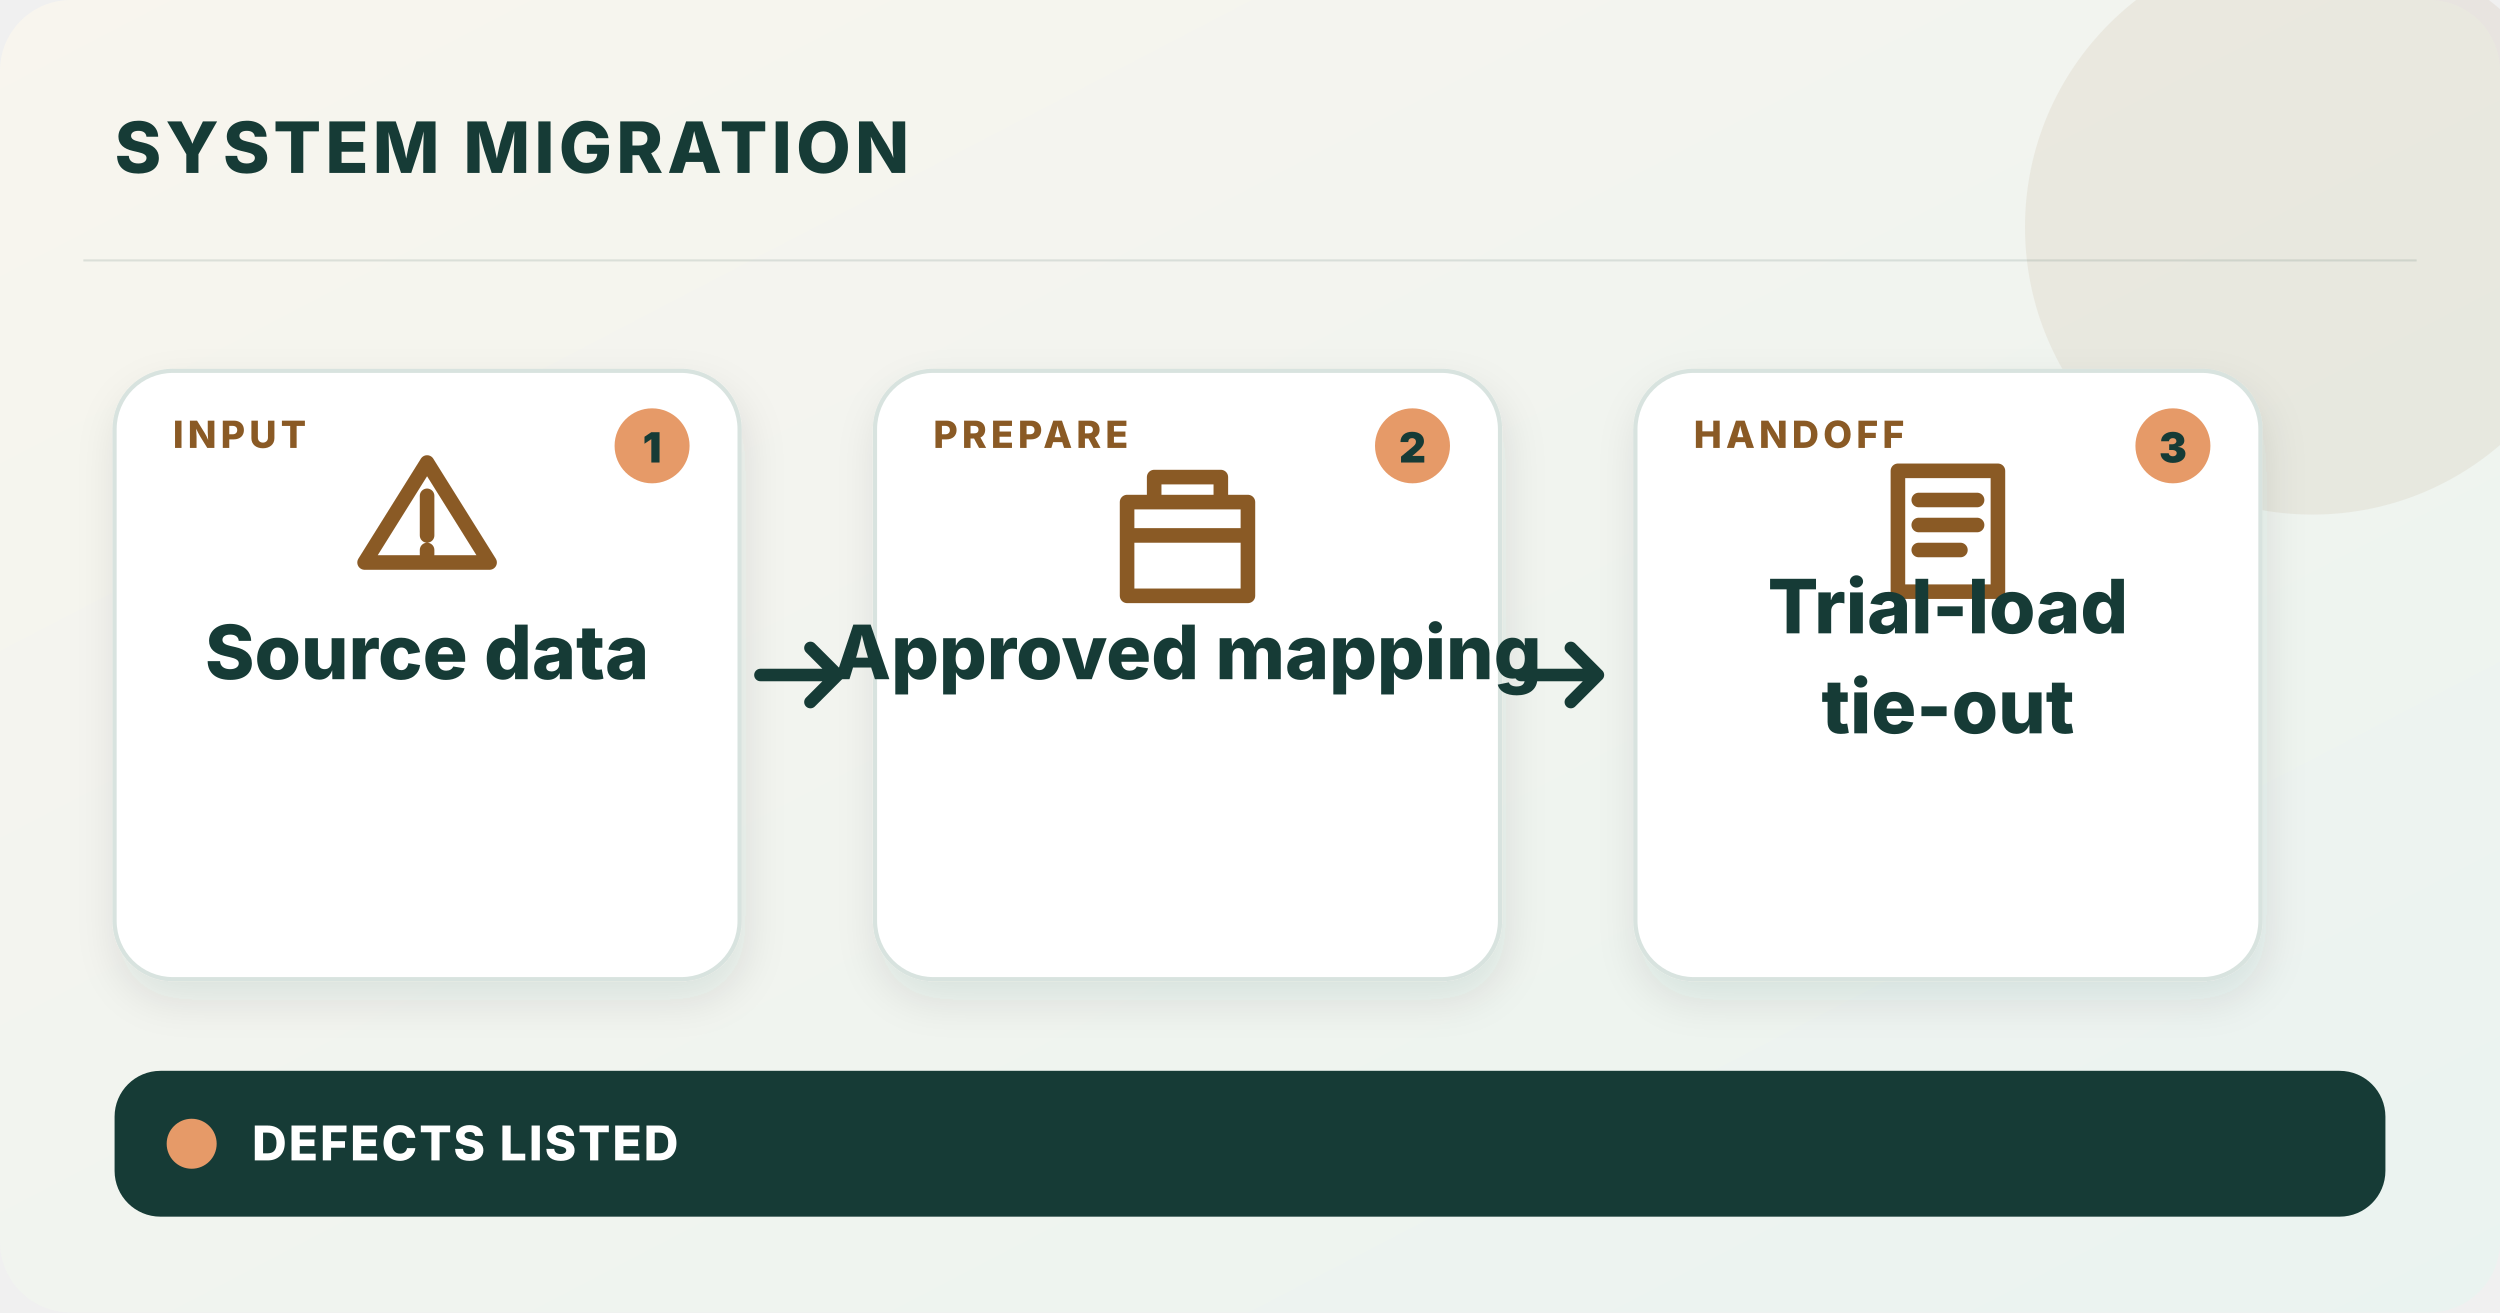
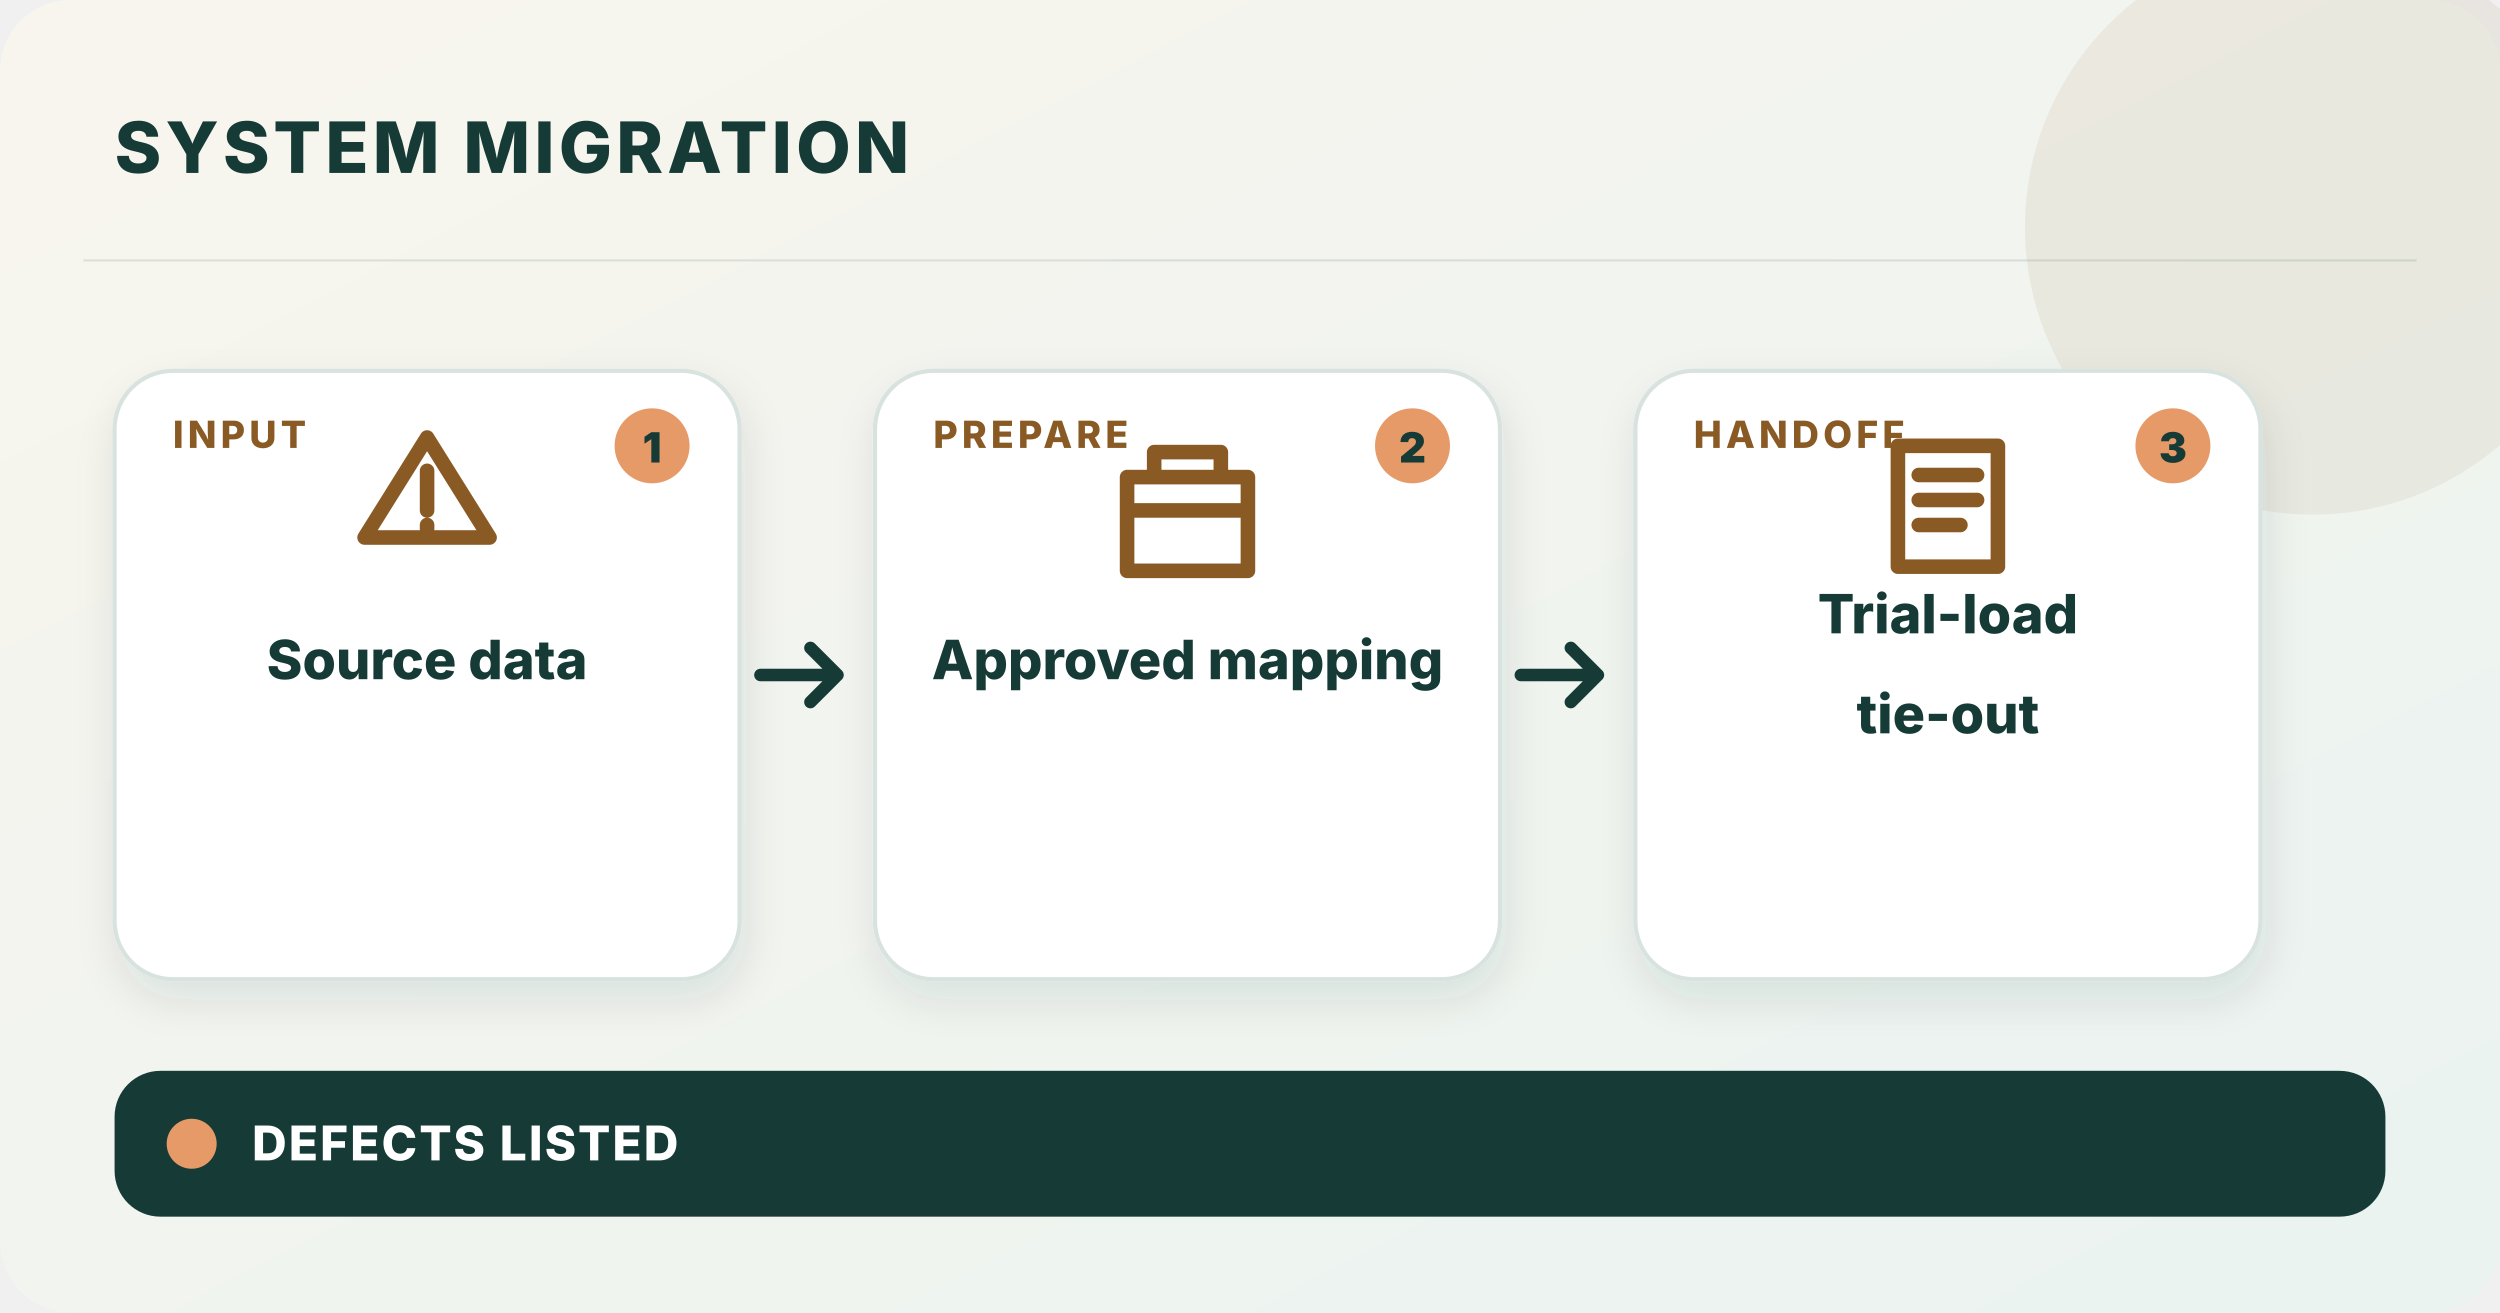
<svg xmlns="http://www.w3.org/2000/svg" viewBox="0 0 1200 630" role="img" aria-labelledby="title desc">
  <defs>
    <linearGradient id="bg" x1="0" y1="0" x2="1" y2="1">
      <stop stop-color="#F8F5EE" />
      <stop offset="1" stop-color="#EAF3F0" />
    </linearGradient>
    <filter id="shadow" x="-20%" y="-20%" width="140%" height="160%">
      <feDropShadow dy="9" stdDeviation="10" flood-color="#163B36" flood-opacity=".10" />
    </filter>
-     <style>.title{font:800 34px Inter,Arial,sans-serif;letter-spacing:2px;fill:#163B36}.meta{font:800 18px Inter,Arial,sans-serif;letter-spacing:2px;fill:#8A5A25}.step{font:800 36px Inter,Arial,sans-serif;fill:#163B36}.card{fill:#fff;stroke:#D8E3DF;stroke-width:2;filter:url(#shadow)}.icon{fill:none;stroke:#8A5A25;stroke-width:7;stroke-linecap:round;stroke-linejoin:round}.arrow{fill:none;stroke:#163B36;stroke-width:6;stroke-linecap:round;stroke-linejoin:round}.num-bg{fill:#E69A68}.num{font:900 20px Inter,Arial,sans-serif;fill:#163B36}.note{font:800 23px Inter,Arial,sans-serif;letter-spacing:1px;fill:#fff}</style>
+     <style>.title{font:800 34px Inter,Arial,sans-serif;letter-spacing:2px;fill:#163B36}.meta{font:800 18px Inter,Arial,sans-serif;letter-spacing:2px;fill:#8A5A25}.step{font:800 26px Inter,Arial,sans-serif;fill:#163B36}.card{fill:#fff;stroke:#D8E3DF;stroke-width:2;filter:url(#shadow)}.icon{fill:none;stroke:#8A5A25;stroke-width:7;stroke-linecap:round;stroke-linejoin:round}.arrow{fill:none;stroke:#163B36;stroke-width:6;stroke-linecap:round;stroke-linejoin:round}.num-bg{fill:#E69A68}.num{font:900 20px Inter,Arial,sans-serif;fill:#163B36}.note{font:800 23px Inter,Arial,sans-serif;letter-spacing:1px;fill:#fff}</style>
  </defs>
  <rect width="1200" height="630" rx="34" fill="url(#bg)" />
  <circle cx="1110" cy="109" r="138" fill="#8A5A25" opacity=".08" />
  <path d="M40 125h1120" stroke="#163B36" stroke-opacity=".12" />
  <text x="55" y="83" class="title">SYSTEM MIGRATION</text>
  <g>
    <rect x="55" y="178" width="300" height="292" rx="28" class="card" />
    <text x="83" y="215" class="meta">INPUT</text>
-     <g class="icon">
+     <g class="icon" transform="translate(0 -12)">
      <path d="M175 270l30-48 30 48z M205 238v19 M205 264v2" />
    </g>
    <text x="205" y="326" text-anchor="middle" class="step">Source data</text>
    <circle cx="313" cy="214" r="18" class="num-bg" />
    <text x="313" y="222" text-anchor="middle" class="num">1</text>
  </g>
  <g>
    <rect x="420" y="178" width="300" height="292" rx="28" class="card" />
    <text x="448" y="215" class="meta">PREPARE</text>
-     <g class="icon">
+     <g class="icon" transform="translate(0 -12)">
      <path d="M541 241h58v45h-58z M554 241v-12h32v12 M541 257h58" />
    </g>
    <text x="570" y="326" text-anchor="middle" class="step">Approved mapping</text>
    <circle cx="678" cy="214" r="18" class="num-bg" />
    <text x="678" y="222" text-anchor="middle" class="num">2</text>
  </g>
  <g>
    <rect x="785" y="178" width="300" height="292" rx="28" class="card" />
    <text x="813" y="215" class="meta">HANDOFF</text>
-     <g class="icon">
+     <g class="icon" transform="translate(0 -12)">
      <path d="M911 226h48v58h-48z M921 240h28 M921 252h28 M921 264h20" />
    </g>
    <text x="935" y="304" text-anchor="middle" class="step">Trial-load</text>
    <text x="935" y="352" text-anchor="middle" class="step">tie-out</text>
    <circle cx="1043" cy="214" r="18" class="num-bg" />
    <text x="1043" y="222" text-anchor="middle" class="num">3</text>
  </g>
  <path d="M365 324h37m-13-13 13 13-13 13 M730 324h37m-13-13 13 13-13 13" class="arrow" />
  <rect x="55" y="514" width="1090" height="70" rx="22" fill="#163B36" />
  <circle cx="92" cy="549" r="12" fill="#E69A68" />
  <text x="121" y="557" class="note">DEFECTS LISTED</text>
</svg>
